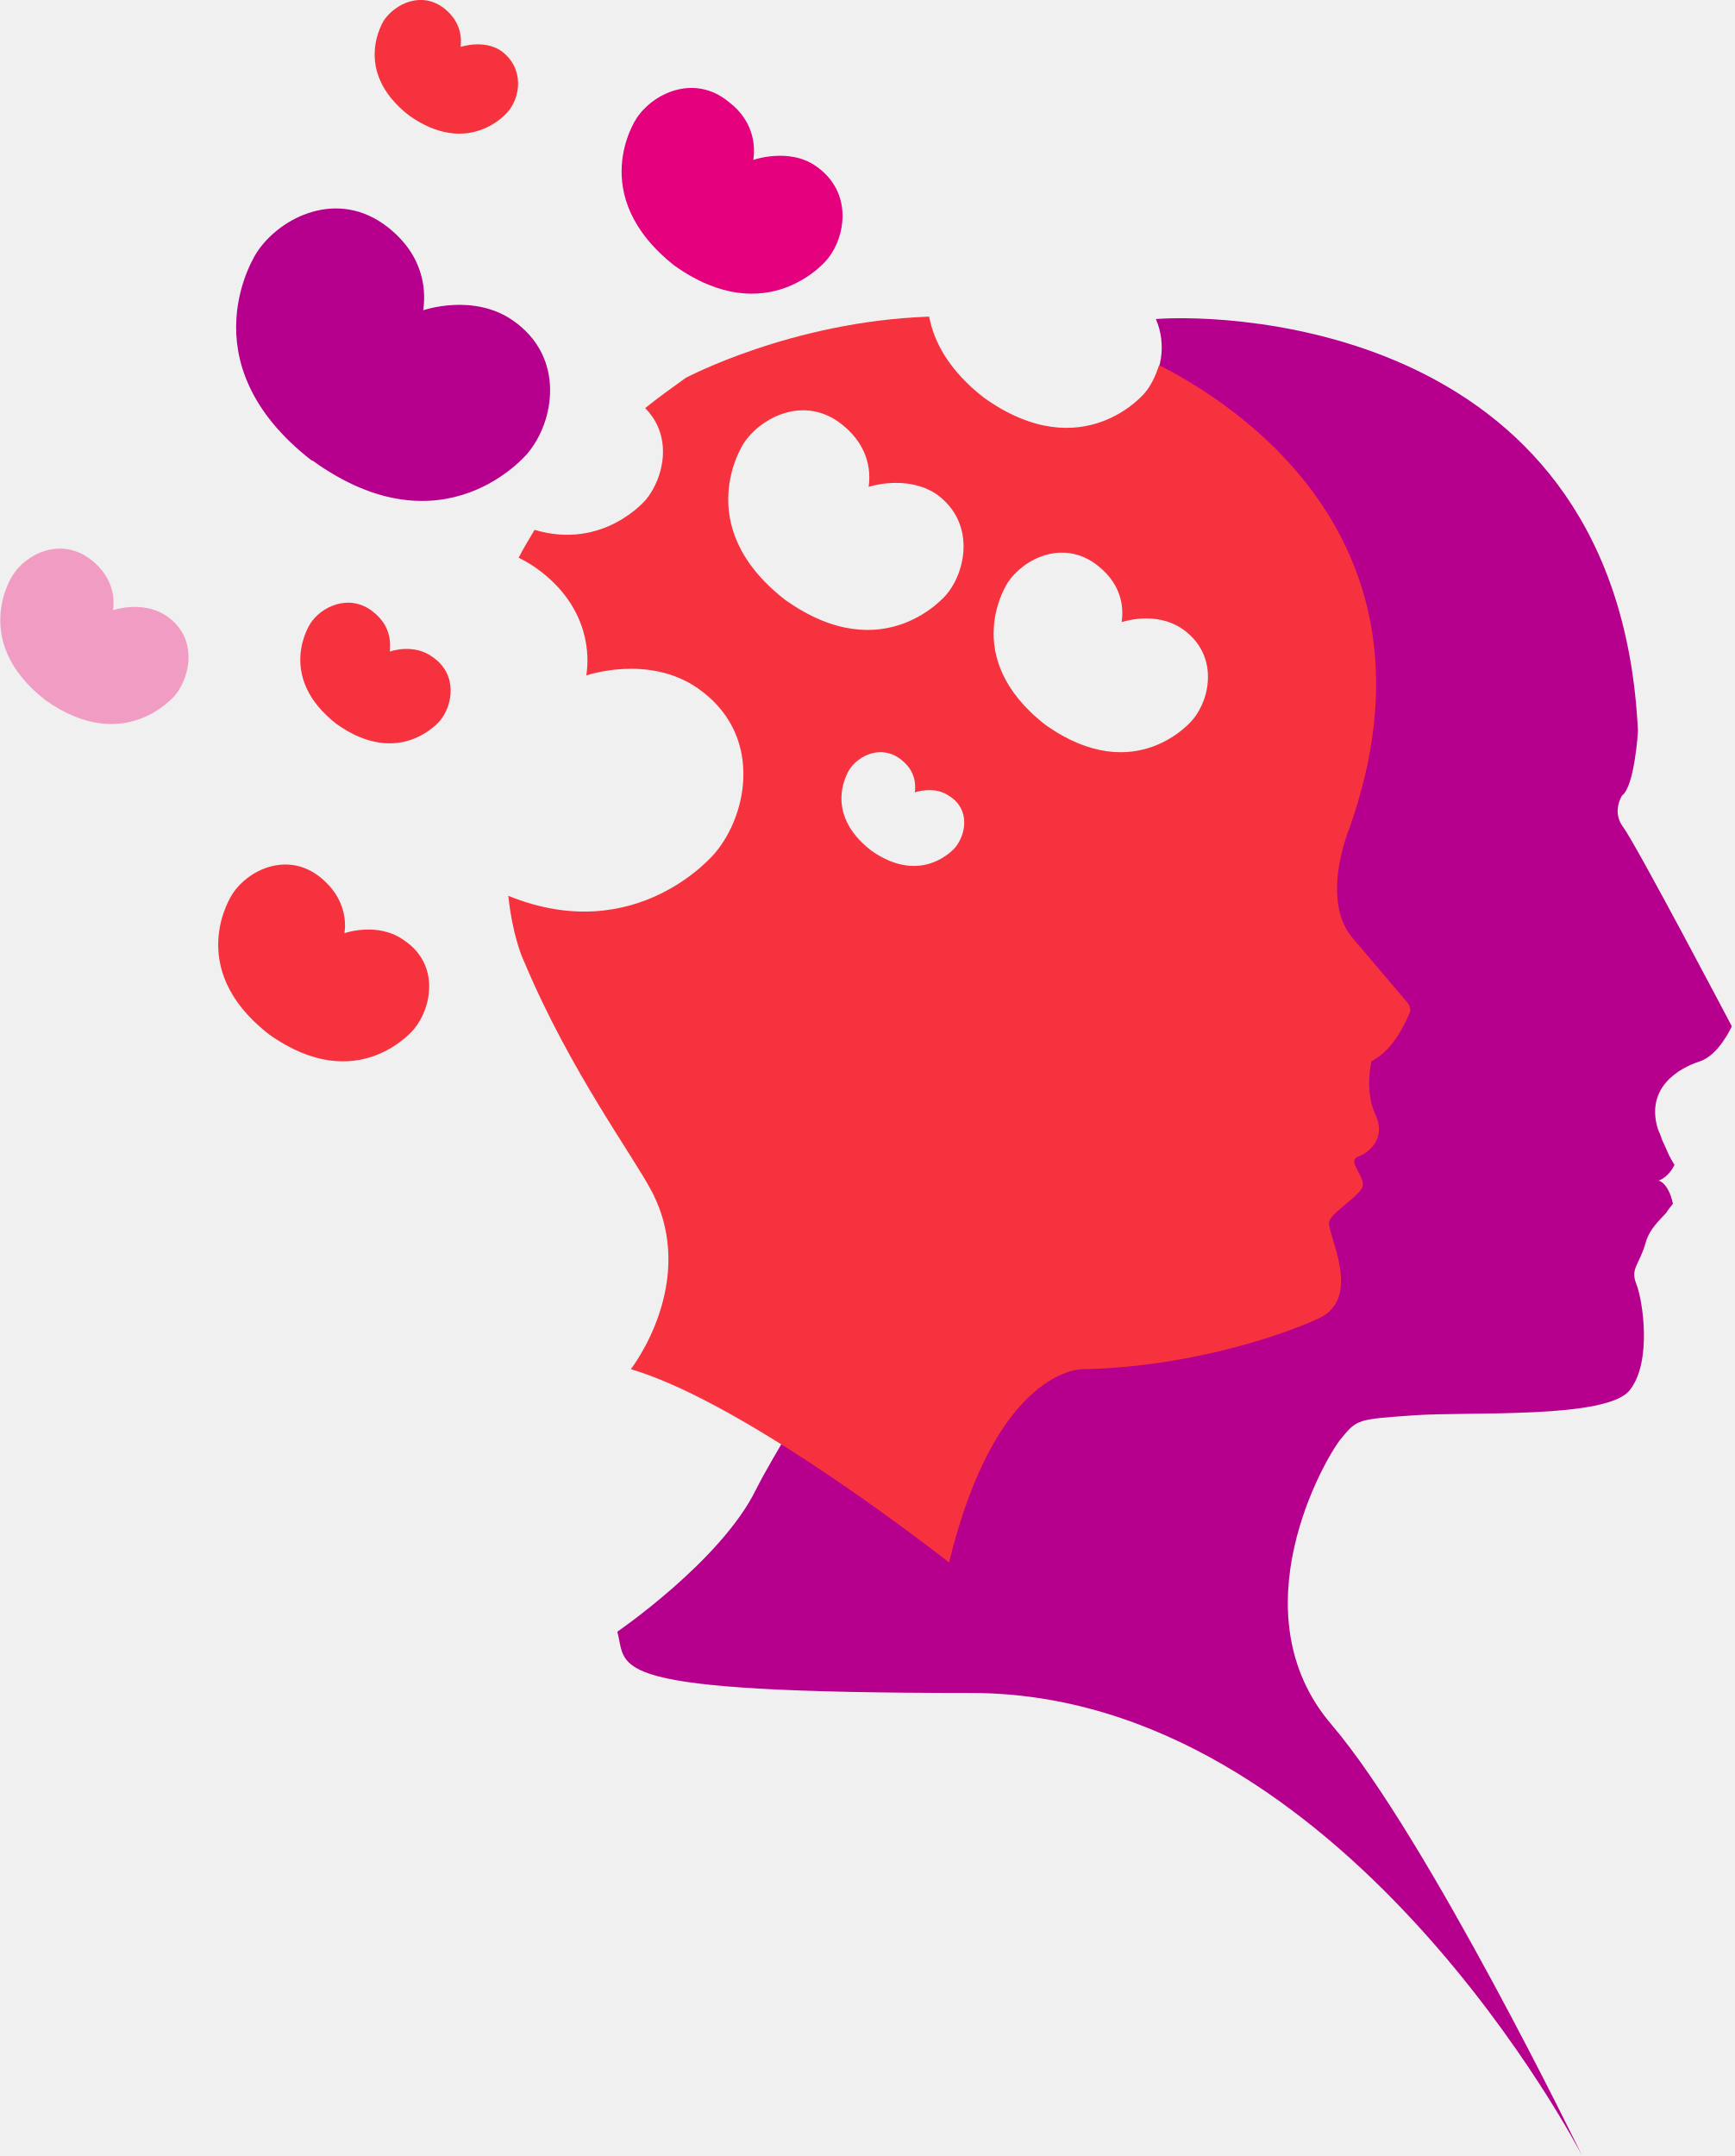
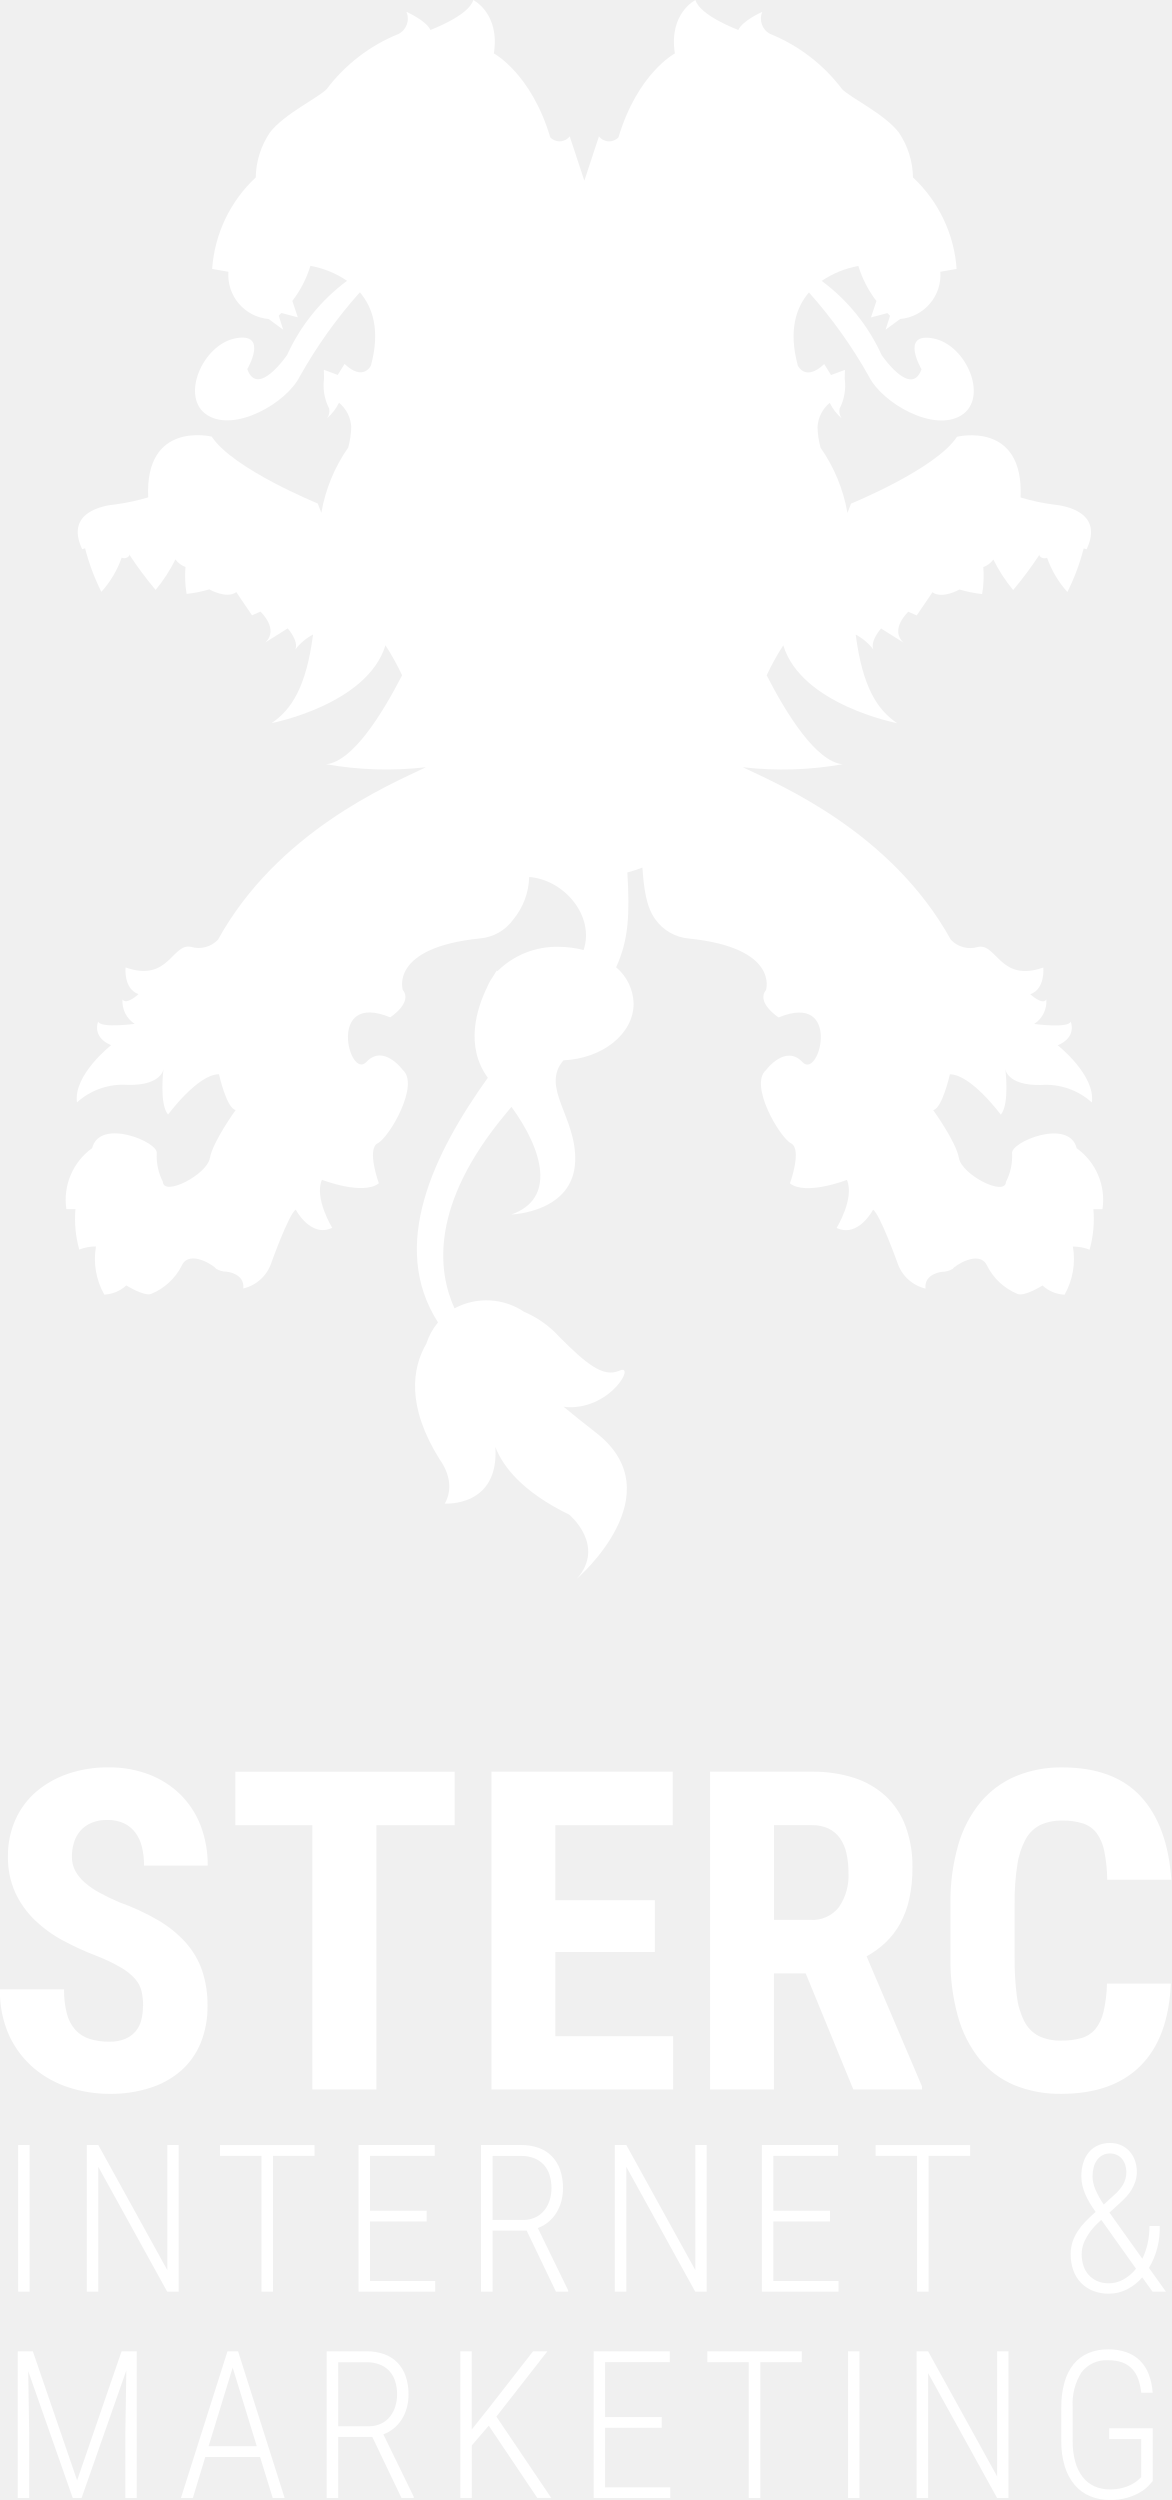
- <svg xmlns="http://www.w3.org/2000/svg" version="1.1" id="Laag_1" x="0px" y="0px" width="218px" height="271px" viewBox="0 0 218 271" enable-background="new 0 0 218 271" xml:space="preserve">
-   <g>
-     <path fill="#B6008D" d="M203.9,100c1.6-1.2,2-8.1,2-8.1c-2.4-51-51.2-52.5-60.6-51.8c1.4,3.2,0.7,6.9-1.2,9.1   c0,0-8.2,10.6-20.7,1.7l-0.6-0.4c-2-1.6-2.8-3.7-3.9-5.2c-5.8,2-10,2.7-14,5.5c0.4,0.2,2,1.2,2.4,1.5c3.6,2.9,3.1,3.6,2.8,5.1   c0,0,5.8-0.1,9.6,2.5c5,3.4,4.1,11.3,1.5,14.3c0,0-5.6,15.4-18,6.6L98.5,79c-3.7-2.9-8.2-5.3-9.1-8c-0.8,1.5,1-1.1,0.4,0.5   c-0.1,0.9-2.1,4.1-2.7,12.5c0.1,0,1.7,0,1.8,0c8,5.5,6.3,18.8,2.2,23.8c0.5,1.6-0.6,2.4,0.1,4c4.8,15.8,12.5,29.2,15.1,33.9   c7.7,13.7-6.9,32.7-11.3,41.6c-4.4,8.9-17.4,17.8-17.4,17.8c1.3,4.7-2.4,7.7,44.5,7.7c46.9,0,76.8,58.2,76.8,58.2   s-19.4-40-31.5-54.2c-12.1-14.1-0.8-33.6,1.2-36c2-2.4,2-2.4,9.1-2.9c7.1-0.5,24.4,0.5,27.2-3.2c2.8-3.6,1.6-11.3,0.8-13.3   c-0.8-2,0.4-2.4,1.2-5.3c0.5-1.7,1.8-2.8,2.6-3.7c0-0.1,0.1-0.1,0.1-0.2c0.3-0.4,0.7-0.9,0.7-0.9c-0.6-2.7-1.8-2.9-1.8-2.9   c1.3-0.5,1.9-1.8,2-2l0,0c0,0-0.1-0.1-0.2-0.3c-0.1-0.2-0.3-0.5-0.5-0.9c-0.2-0.5-0.5-1.1-0.9-2c0,0,0,0,0,0l0,0   c-0.1-0.4-0.3-0.8-0.5-1.3c-1.6-5.3,2.8-7.7,5.3-8.5c2.4-0.8,4-4.4,4-4.4s-12.1-23-13.7-25.1C202.6,102,203.9,100,203.9,100   L203.9,100z M122.5,107.4c0,0-4.6,7.3-11.1,2.7l-3.5-1c-6.3-4.9-3.8-13.8-3.8-13.8c1.1-1.7,5.5-5,8-3c1.9,1.5,4.3,3,4.2,3.8   c0,0,3.3,1.7,5.2,3C124.2,100.8,123.9,105.8,122.5,107.4L122.5,107.4z M159.6,103.6c0,0-17.1-1-28.5-9.1l-4.8-3   c-11-8.6-0.6-21.3-0.6-21.3c2-3,10.3-3.4,14.5,0c3.3,2.6,3.4,4.7,3.2,6.1c0,0,4.2-1.2,7.6,1.1C155.5,80.5,161.9,100.8,159.6,103.6   L159.6,103.6z" />
-     <path fill="#E5007E" d="M94.7,20.1c0.2-1.4,0.3-4.7-3.1-7.3C87.2,9.2,82,11.8,80,14.9c0,0-6.5,9.6,4.8,18.5l0,0   c11.7,8.3,19.1-0.7,19.1-0.7c2.4-2.8,3.4-8.5-1.3-11.8C99.2,18.5,94.7,20.1,94.7,20.1L94.7,20.1z" />
-     <path fill="#F7323F" d="M57.9,5.9c0.1-0.9,0.2-3-2-4.8c-2.9-2.3-6.2-0.6-7.6,1.4c0,0-4.2,6.3,3.1,12l0,0c7.6,5.4,12.4-0.4,12.4-0.4   c1.6-1.8,2.2-5.5-0.8-7.7C60.8,4.9,57.9,5.9,57.9,5.9L57.9,5.9z" />
-     <path fill="#B6008D" d="M53.2,39c0.3-2,0.4-6.6-4.4-10.4c-6.3-5-13.6-1.3-16.5,3.1c0,0-9.2,13.7,6.9,26.2l0.1,0   C55.8,69.8,66.3,57,66.3,57c3.4-4,4.8-12.1-1.8-16.7C59.5,36.8,53.2,39,53.2,39L53.2,39z" />
-     <path fill="#F19DC3" d="M14.2,76.7c0.2-1.2,0.2-4-2.7-6.3c-3.8-3-8.2-0.8-9.9,1.9c0,0-5.5,8.2,4.1,15.7l0,0   c10,7.1,16.3-0.6,16.3-0.6c2-2.4,2.9-7.3-1.1-10C17.9,75.4,14.2,76.7,14.2,76.7L14.2,76.7z" />
-     <path fill="#F7323F" d="M49,81.9c0.1-1,0.2-3.2-2.1-5c-3-2.4-6.6-0.6-7.9,1.5c0,0-4.4,6.6,3.3,12.6l0,0c8,5.7,13-0.4,13-0.4   c1.6-1.9,2.3-5.8-0.9-8C52,80.8,49,81.9,49,81.9L49,81.9z" />
-     <path fill="#F7323F" d="M43.3,117.3c0.2-1.3,0.2-4.4-3-7c-4.2-3.4-9.2-0.9-11.1,2.1c0,0-6.2,9.2,4.6,17.6l0,0   c11.2,8,18.2-0.6,18.2-0.6c2.3-2.7,3.3-8.2-1.2-11.2C47.5,115.8,43.3,117.3,43.3,117.3L43.3,117.3z" />
-     <path fill="#F7323F" d="M177.2,126.5l-0.1-0.2l-0.2-0.3l-6.7-7.9c-4.4-4.8-0.6-13.9-0.6-13.9c13.1-36.9-15.4-54-23.9-58.3   c-0.4,1.3-1,2.5-1.7,3.4c0,0-7.8,9.6-20.3,0.7l0,0c-4.5-3.5-6.3-7.1-6.9-10.2c-17.3,0.6-30.6,7.7-30.6,7.7   c-1.8,1.3-3.5,2.5-5.1,3.8c3.5,3.5,2.4,8.7,0.1,11.5c0,0-5.3,6.4-14,3.8c-0.7,1.2-1.4,2.3-2,3.5c1,0.5,2,1.1,3,1.9   c5.9,4.7,5.9,10.5,5.5,12.9c0,0,7.8-2.7,14,1.6c8.2,5.7,6.4,15.7,2.2,20.7c0,0-9.8,12-26,5.4c0.5,4.8,1.7,7.7,2,8.3   c5.7,13.6,13.7,24.4,16,28.8c6,11.4-2.6,22.4-2.6,22.4c14.7,4.3,40,24.3,40,24.3c6-24.6,16.8-24.3,16.8-24.3   c12-0.2,23.5-3.6,29.5-6.3c6-2.6,1-11,1.5-12.3c0.5-1.3,3.9-3.2,4.2-4.4c0.3-1.2-2-3.2-0.6-3.7c1.4-0.5,3.6-2.3,2.2-5.3   c-1.4-3-0.5-6.7-0.5-6.7c2.6-1.3,4.2-4.6,4.8-6.1c0-0.1,0.1-0.2,0.1-0.3C177.2,126.7,177.2,126.5,177.2,126.5L177.2,126.5z    M119,74.7c0,0-7.8,9.6-20.3,0.7l0,0c-12.1-9.4-5.2-19.7-5.2-19.7c2.2-3.3,7.7-6.1,12.4-2.3c3.6,2.9,3.5,6.3,3.3,7.8   c0,0,4.7-1.6,8.5,0.9C122.6,65.6,121.5,71.7,119,74.7L119,74.7z M120.1,106.5c0,0-4.1,5-10.6,0.4l0,0c-6.3-4.9-2.7-10.2-2.7-10.2   c1.1-1.7,4-3.2,6.5-1.2c1.9,1.5,1.8,3.3,1.7,4.1c0,0,2.5-0.9,4.4,0.5C122,101.8,121.4,104.9,120.1,106.5L120.1,106.5z M149.9,90.5   c0,0-7.1,8.7-18.5,0.6l0,0c-11-8.6-4.7-17.9-4.7-17.9c2-3,7-5.5,11.3-2.1c3.3,2.6,3.2,5.7,3,7.1c0,0,4.3-1.5,7.7,0.9   C153.2,82.3,152.2,87.8,149.9,90.5L149.9,90.5z" />
-   </g>
+ <svg xmlns="http://www.w3.org/2000/svg" width="108" height="230.5" viewBox="0 0 108 230.5">
+   <defs>
+     <style>
+       .cls-1 {
+         fill: #fff;
+         fill-rule: evenodd;
+       }
+     </style>
+   </defs>
+   <path class="cls-1" d="M233.764,140.357c3.252,0.229,6.1,3.616,5.042,6.74a8.947,8.947,0,0,0-2.281-.3,7.748,7.748,0,0,0-5.651,2.235c-0.04-.018-0.081-0.034-0.081-0.034s-0.158.234-.4,0.638a4.755,4.755,0,0,0-.486.894c-0.952,1.952-2.059,5.422.07,8.339-4.984,6.97-9.131,15.493-4.592,22.553a5.882,5.882,0,0,0-1.074,1.953c-1.313,2.265-1.855,5.765,1.235,10.7,0,0,1.625,2.042.461,4.054,0,0,5.031.364,4.664-5.218,0.689,1.78,2.46,4.122,6.815,6.243,0,0,3.407,2.836.707,5.9,0,0,9.057-7.789,1.764-13.455-1.164-.9-2.147-1.693-3-2.405a3.636,3.636,0,0,0,.474.053c3.984,0.086,6.17-4.038,4.7-3.377a0.207,0.207,0,0,1-.069.027c-1.455.6-2.975-.6-5.518-3.167a9.248,9.248,0,0,0-3.214-2.276,6.232,6.232,0,0,0-6.425-.325c-1.56-3.431-2.281-9.544,4.731-17.95,0.182-.217.345-0.418,0.52-0.628,2.926,4.012,4.131,8.488-.016,9.925,0,0,5.721-.17,5.892-4.9,0.145-4.091-3.225-6.794-1.082-9.313,3.6-.165,6.47-2.438,6.47-5.225a4.531,4.531,0,0,0-1.613-3.356c1.157-2.538,1.26-4.851,1.037-8.738a12.911,12.911,0,0,0,1.386-.457c0.131,1.838.326,3.612,1.208,4.8a4.221,4.221,0,0,0,3.039,1.742c8.407,0.853,7.149,4.749,7.149,4.749-0.948,1.162,1.16,2.53,1.16,2.53,5.878-2.423,3.776,5.8,2.2,4.117s-3.361.737-3.361,0.737c-1.578,1.366,1.258,6.217,2.308,6.752s-0.1,3.694-.1,3.694c1.467,1.153,5.252-.322,5.252-0.322,0.735,1.69-.95,4.429-0.95,4.429,2,0.949,3.364-1.683,3.364-1.683,0.637,0.421,2.24,4.885,2.24,4.885a3.6,3.6,0,0,0,2.591,2.39c-0.142-1.406,1.54-1.547,1.54-1.547a1.889,1.889,0,0,0,.984-0.279c0.068-.21,2.453-1.826,3.154-0.282a5.482,5.482,0,0,0,2.8,2.6c0.629,0.281,2.313-.775,2.313-0.775a3.22,3.22,0,0,0,2.032.849,6.7,6.7,0,0,0,.766-4.44,4.09,4.09,0,0,1,1.54.288,10.41,10.41,0,0,0,.352-3.731h0.838a5.865,5.865,0,0,0-2.379-5.624c-0.7-2.814-6.163-.561-5.955.492a5.155,5.155,0,0,1-.561,2.6c-0.065,1.412-4.057-.627-4.338-2.176s-2.38-4.43-2.38-4.43c0.838-.14,1.543-3.3,1.543-3.3,1.953,0,4.694,3.721,4.694,3.721,0.834-.981.416-4.216,0.416-4.216s0.139,1.545,3.288,1.479a6.307,6.307,0,0,1,4.693,1.613c0.347-2.53-3.148-5.273-3.148-5.273,1.824-.772,1.193-2.181,1.193-2.181-0.209.636-3.366,0.215-3.366,0.215a2.473,2.473,0,0,0,1.125-2.255c-0.353.565-1.479-.486-1.479-0.486,1.405-.5,1.195-2.462,1.195-2.462-3.99,1.406-4.275-2.258-6.023-1.9a2.451,2.451,0,0,1-2.5-.663C267.2,136.25,257,131.916,253.528,130.262v-0.019a31.673,31.673,0,0,0,9.16-.279c-2.433-.238-5.152-4.592-7-8.2A22.731,22.731,0,0,1,257.217,119c1.677,5.486,10.5,7.176,10.5,7.176-1.816-1.22-3.193-3.312-3.822-8.171a5.051,5.051,0,0,1,1.628,1.379c-0.316-.8.711-1.938,0.711-1.938l2.064,1.3c-1.307-1.229.448-2.843,0.448-2.843l0.776,0.338c0.7-1.015,1.449-2.136,1.449-2.136,0.9,0.66,2.474-.246,2.474-0.246a0.017,0.017,0,0,1-.012-0.015,12.04,12.04,0,0,0,2.121.428,10.118,10.118,0,0,0,.107-2.483,2.031,2.031,0,0,0,.926-0.7,14.321,14.321,0,0,0,1.826,2.814,35.233,35.233,0,0,0,2.444-3.285,0.743,0.743,0,0,1-.015.133,0.6,0.6,0,0,0,.7.18,9.259,9.259,0,0,0,1.872,3.149,20.153,20.153,0,0,0,1.5-4.013c0.17,0.041.273,0.075,0.273,0.075,1.6-3.4-1.939-4.02-3.077-4.125a19.62,19.62,0,0,1-3.012-.648c0.322-7.125-5.861-5.6-5.861-5.6-1.947,2.977-9.772,6.164-9.772,6.164s-0.127.322-.33,0.858a15.018,15.018,0,0,0-2.481-6.019,7.971,7.971,0,0,1-.279-1.9,3.1,3.1,0,0,1,1.129-2.23,4.391,4.391,0,0,0,1.1,1.429,1.12,1.12,0,0,1-.194-0.888,4.7,4.7,0,0,0,.474-2.779l0.02-.8-1.283.475-0.629-1.011c-1.75,1.65-2.433.137-2.433,0.137-0.88-3.247-.158-5.365,1.025-6.743a43.756,43.756,0,0,1,5.542,7.77c1.229,2.433,5.955,5.158,8.51,3.56s0.47-6.526-2.607-7.092-1.065,2.845-1.065,2.845c-0.968,2.7-3.681-1.317-3.681-1.317a17.557,17.557,0,0,0-5.521-6.828,8.757,8.757,0,0,1,3.379-1.377,10.245,10.245,0,0,0,1.664,3.231l-0.5,1.513,1.51-.4,0.247,0.25L266.649,89.9l1.337-.986a4.078,4.078,0,0,0,3.714-4.355l1.5-.265a12.746,12.746,0,0,0-4.021-8.433,7.643,7.643,0,0,0-1.3-4.137c-1.309-1.72-4.547-3.25-5.25-4.019a15.659,15.659,0,0,0-6.617-5.075,1.579,1.579,0,0,1-.725-2.039s-1.836.805-2.212,1.673c0,0-3.551-1.321-3.952-2.762,0,0-2.481,1.219-1.9,4.923,0,0-3.44,1.835-5.2,7.738a1.182,1.182,0,0,1-1.8-.092l-1.347,4.09-1.348-4.09a1.181,1.181,0,0,1-1.794.092c-1.756-5.9-5.2-7.738-5.2-7.738,0.581-3.7-1.9-4.923-1.9-4.923-0.4,1.441-3.953,2.762-3.953,2.762-0.376-.868-2.212-1.673-2.212-1.673a1.579,1.579,0,0,1-.725,2.039,15.638,15.638,0,0,0-6.615,5.075c-0.706.768-3.942,2.3-5.25,4.019a7.64,7.64,0,0,0-1.3,4.137,12.748,12.748,0,0,0-4.02,8.433l1.5,0.265a4.078,4.078,0,0,0,3.714,4.355l1.336,0.986L210.7,88.606l0.247-.25,1.509,0.4-0.5-1.513a10.221,10.221,0,0,0,1.664-3.231,8.763,8.763,0,0,1,3.379,1.377,17.53,17.53,0,0,0-5.521,6.828s-2.713,4.012-3.679,1.317c0,0,2-3.412-1.068-2.845s-5.162,5.494-2.607,7.092,7.282-1.127,8.51-3.56a43.769,43.769,0,0,1,5.544-7.77c1.182,1.378,1.9,3.5,1.023,6.743,0,0-.681,1.513-2.432-0.137l-0.629,1.011-1.281-.475,0.018,0.8a4.679,4.679,0,0,0,.473,2.779,1.115,1.115,0,0,1-.194.888,4.391,4.391,0,0,0,1.1-1.429,3.109,3.109,0,0,1,1.13,2.23,8.125,8.125,0,0,1-.279,1.9,14.975,14.975,0,0,0-2.481,6.019c-0.205-.536-0.331-0.858-0.331-0.858s-7.825-3.187-9.772-6.164c0,0-6.184-1.52-5.86,5.6a19.674,19.674,0,0,1-3.013.648c-1.138.1-4.675,0.727-3.077,4.125,0,0,.1-0.034.272-0.075a20.164,20.164,0,0,0,1.5,4.013,9.246,9.246,0,0,0,1.871-3.149,0.6,0.6,0,0,0,.7-0.18,0.993,0.993,0,0,1-.014-0.133,35.224,35.224,0,0,0,2.445,3.285,14.371,14.371,0,0,0,1.826-2.814,2.035,2.035,0,0,0,.927.7,10.027,10.027,0,0,0,.105,2.483,11.984,11.984,0,0,0,2.119-.428,0.017,0.017,0,0,1-.01.015s1.569,0.906,2.475.246c0,0,.748,1.121,1.448,2.136l0.775-.338s1.756,1.614.45,2.843l2.063-1.3s1.027,1.14.711,1.938A5.046,5.046,0,0,1,213.864,118c-0.629,4.859-2.007,6.951-3.825,8.171,0,0,8.823-1.69,10.5-7.176a22.973,22.973,0,0,1,1.534,2.767c-1.853,3.607-4.571,7.961-7,8.2a31.664,31.664,0,0,0,9.159.279v0.019c-3.469,1.654-13.673,5.988-19.131,15.875a2.452,2.452,0,0,1-2.5.663c-1.75-.355-2.033,3.309-6.023,1.9,0,0-.212,1.967,1.193,2.462,0,0-1.125,1.051-1.478.486a2.473,2.473,0,0,0,1.125,2.255s-3.157.421-3.366-.215c0,0-.631,1.409,1.194,2.181,0,0-3.5,2.743-3.15,5.273a6.308,6.308,0,0,1,4.694-1.613c3.149,0.066,3.288-1.479,3.288-1.479s-0.42,3.235.417,4.216c0,0,2.74-3.721,4.693-3.721,0,0,.7,3.161,1.543,3.3,0,0-2.1,2.885-2.38,4.43s-4.273,3.588-4.338,2.176a5.144,5.144,0,0,1-.561-2.6c0.206-1.053-5.255-3.306-5.955-.492a5.87,5.87,0,0,0-2.379,5.624h0.839a10.4,10.4,0,0,0,.351,3.731,4.09,4.09,0,0,1,1.54-.288,6.7,6.7,0,0,0,.768,4.44,3.219,3.219,0,0,0,2.03-.849s1.683,1.056,2.313.775a5.5,5.5,0,0,0,2.8-2.6c0.7-1.544,3.084.072,3.152,0.282a1.883,1.883,0,0,0,.982.279s1.683,0.141,1.541,1.547a3.6,3.6,0,0,0,2.592-2.39s1.6-4.464,2.24-4.885c0,0,1.364,2.632,3.365,1.683,0,0-1.683-2.739-.949-4.429,0,0,3.783,1.475,5.248.322,0,0-1.154-3.164-.1-3.694s3.886-5.386,2.307-6.752c0,0-1.78-2.43-3.36-.737s-3.677-6.54,2.2-4.117c0,0,2.109-1.368,1.159-2.53,0,0-1.256-3.9,7.149-4.749a4.223,4.223,0,0,0,3.04-1.742,6.432,6.432,0,0,0,1.466-3.916ZM187.728,270.793h-1.054V257.27h1.054v13.523Zm13.743,0h-1.054l-6.355-11.517v11.517H193V257.269h1.063l6.364,11.536V257.269h1.045v13.524ZM214,258.273h-3.829v12.52h-1.064v-12.52h-3.82v-1H214v1Zm10.34,6.046h-5.226v5.489h6.012v0.985H218.06V257.269h7.021v1h-5.966v5.062h5.226v0.984Zm9.22,0.845h-3.145v5.629h-1.064V257.27h3.691a4.719,4.719,0,0,1,1.614.26,3.214,3.214,0,0,1,1.216.766,3.4,3.4,0,0,1,.768,1.249,5.015,5.015,0,0,1,.269,1.71,4.561,4.561,0,0,1-.167,1.253,3.9,3.9,0,0,1-.472,1.059,3.443,3.443,0,0,1-.736.822,3.2,3.2,0,0,1-.948.534l2.8,5.748v0.122h-1.128Zm-3.145-.984h2.812a2.572,2.572,0,0,0,1.142-.242,2.348,2.348,0,0,0,.819-0.645,2.862,2.862,0,0,0,.49-0.934,3.654,3.654,0,0,0,.167-1.1,3.957,3.957,0,0,0-.181-1.24,2.5,2.5,0,0,0-.536-0.938,2.365,2.365,0,0,0-.879-0.595,3.24,3.24,0,0,0-1.207-.209h-2.627v5.907Zm19.735,6.613H249.1l-6.355-11.517v11.517h-1.063V257.269h1.063l6.365,11.536V257.269h1.044v13.524Zm11.377-6.474H256.3v5.489h6.013v0.985h-7.067V257.269h7.021v1H256.3v5.062h5.226v0.984Zm12.919-6.046h-3.83v12.52h-1.063v-12.52h-3.82v-1h8.713v1Zm11.568,5.164c-0.2-.291-0.389-0.573-0.552-0.846a6.263,6.263,0,0,1-.41-0.807,5.053,5.053,0,0,1-.259-0.8,3.6,3.6,0,0,1-.093-0.817,4.133,4.133,0,0,1,.186-1.286,2.749,2.749,0,0,1,.529-0.972,2.34,2.34,0,0,1,.839-0.612,2.7,2.7,0,0,1,1.092-.214,2.418,2.418,0,0,1,1.039.214,2.358,2.358,0,0,1,.777.575,2.489,2.489,0,0,1,.487.846,3.11,3.11,0,0,1,.167,1.021,2.84,2.84,0,0,1-.13.869,3.694,3.694,0,0,1-.339.757,3.916,3.916,0,0,1-.484.655q-0.277.3-.564,0.561l-1.009.92,3.034,4.254a6.419,6.419,0,0,0,.482-1.384,7.329,7.329,0,0,0,.175-1.634h0.944a7.046,7.046,0,0,1-.99,3.863l1.563,2.192H291.26l-0.944-1.319a4.556,4.556,0,0,1-1.406,1.106,3.668,3.668,0,0,1-1.665.4,3.906,3.906,0,0,1-1.476-.265,3.151,3.151,0,0,1-1.11-.743,3.264,3.264,0,0,1-.7-1.147,4.305,4.305,0,0,1-.243-1.486,3.6,3.6,0,0,1,.169-1.129,4.363,4.363,0,0,1,.469-0.976,5.961,5.961,0,0,1,.706-0.886c0.274-.285.57-0.567,0.885-0.845Zm1.23,6.584a2.737,2.737,0,0,0,1.335-.352,3.952,3.952,0,0,0,1.163-.994l-3.117-4.384-0.093-.111-0.333.306a6.132,6.132,0,0,0-.777.906,5.01,5.01,0,0,0-.444.78,2.628,2.628,0,0,0-.2.65,3.34,3.34,0,0,0-.047.516,3.406,3.406,0,0,0,.152,1.026,2.383,2.383,0,0,0,.468.854,2.29,2.29,0,0,0,.786.586,2.633,2.633,0,0,0,1.11.217m-1.517-9.89a3.213,3.213,0,0,0,.272,1.254,7.914,7.914,0,0,0,.765,1.374l0.971-.892a4.065,4.065,0,0,0,.8-0.933,2.245,2.245,0,0,0,.311-1.194,2.1,2.1,0,0,0-.1-0.631,1.686,1.686,0,0,0-.287-0.544,1.361,1.361,0,0,0-.472-0.375,1.443,1.443,0,0,0-.65-0.14,1.421,1.421,0,0,0-.7.167,1.529,1.529,0,0,0-.5.451,2.037,2.037,0,0,0-.305.664,3.064,3.064,0,0,0-.1.8m-97.706,16.16,4.08,11.9,4.1-11.9h1.4v13.523h-1.055v-5.879l0.093-5.879-4.125,11.758h-0.815l-4.106-11.7,0.092,5.823v5.879h-1.055V276.291h1.4Zm20.949,9.743h-5.05l-1.147,3.779h-1.1l4.291-13.522h0.98l4.292,13.522h-1.1Zm-4.745-.994h4.44l-2.22-7.253Zm15.093-.855h-3.144v5.629h-1.064V276.291H218.8a4.719,4.719,0,0,1,1.614.26,3.214,3.214,0,0,1,1.216.766,3.4,3.4,0,0,1,.768,1.249,5.048,5.048,0,0,1,.268,1.71,4.6,4.6,0,0,1-.166,1.253,3.966,3.966,0,0,1-.472,1.06,3.458,3.458,0,0,1-.736.821,3.217,3.217,0,0,1-.948.534l2.8,5.749v0.121h-1.128Zm-3.144-.984h2.812a2.575,2.575,0,0,0,1.142-.242,2.337,2.337,0,0,0,.819-0.645,2.852,2.852,0,0,0,.49-0.934,3.654,3.654,0,0,0,.167-1.1,3.968,3.968,0,0,0-.181-1.241,2.507,2.507,0,0,0-.536-0.937,2.359,2.359,0,0,0-.879-0.594,3.219,3.219,0,0,0-1.207-.21h-2.627V283.2Zm13.882-.056-1.563,1.821v4.847H227.44V276.292h1.054V283.5l1.48-1.857,4.171-5.349h1.322l-4.7,6.017,5.06,7.5h-1.286Zm15.952,0.195h-5.226v5.49H246.8v0.983h-7.066V276.291h7.021v1h-5.967v5.062h5.226v0.984Zm12.92-6.046H255.1v12.52h-1.064v-12.52h-3.82v-1h8.713v1Zm5.308,12.52h-1.055V276.291h1.055v13.523Zm13.743,0h-1.054L270.571,278.3v11.516h-1.063V276.291h1.063l6.364,11.535V276.291h1.045v13.522Zm13.3-1.569a5.618,5.618,0,0,1-.453.5,3.724,3.724,0,0,1-.771.575,5.171,5.171,0,0,1-1.153.477,5.563,5.563,0,0,1-1.573.2,4.67,4.67,0,0,1-1.834-.351,3.739,3.739,0,0,1-1.415-1.033,4.863,4.863,0,0,1-.913-1.7,7.756,7.756,0,0,1-.324-2.354v-3.1a8.27,8.27,0,0,1,.294-2.312,4.625,4.625,0,0,1,.844-1.677,3.532,3.532,0,0,1,1.36-1.017,4.624,4.624,0,0,1,1.831-.344,4.907,4.907,0,0,1,1.689.269,3.408,3.408,0,0,1,1.25.781,3.574,3.574,0,0,1,.8,1.259,5.688,5.688,0,0,1,.354,1.694h-1.054a5.4,5.4,0,0,0-.271-1.254,2.688,2.688,0,0,0-.564-0.947,2.365,2.365,0,0,0-.907-0.594,3.643,3.643,0,0,0-1.291-.2,2.872,2.872,0,0,0-2.464,1.1,5.356,5.356,0,0,0-.821,3.227v3.121a6.965,6.965,0,0,0,.241,1.927,4.01,4.01,0,0,0,.685,1.392,2.87,2.87,0,0,0,1.078.851,3.417,3.417,0,0,0,1.428.288,4.455,4.455,0,0,0,1.129-.129,4.294,4.294,0,0,0,.841-0.313,3.019,3.019,0,0,0,.574-0.372c0.148-.127.262-0.229,0.342-0.309v-3.521h-2.951v-0.994h4.015v4.867Zm-93.092-43.78a6.16,6.16,0,0,0-.14-1.369,2.718,2.718,0,0,0-.592-1.136,5.2,5.2,0,0,0-1.283-1.037,15.931,15.931,0,0,0-2.213-1.066,26.246,26.246,0,0,1-3.138-1.429,11.917,11.917,0,0,1-2.625-1.9,8.562,8.562,0,0,1-1.8-2.536,7.848,7.848,0,0,1-.671-3.351,8.085,8.085,0,0,1,.681-3.351,7.364,7.364,0,0,1,1.913-2.586,8.929,8.929,0,0,1,2.926-1.658,11.212,11.212,0,0,1,3.738-.595,10.2,10.2,0,0,1,3.8.674,8.4,8.4,0,0,1,2.885,1.871,8.17,8.17,0,0,1,1.835,2.857,10.084,10.084,0,0,1,.641,3.653h-5.871a7.045,7.045,0,0,0-.192-1.7,3.64,3.64,0,0,0-.6-1.328,2.817,2.817,0,0,0-1.051-.867,3.518,3.518,0,0,0-1.543-.311,3.656,3.656,0,0,0-1.454.262,2.781,2.781,0,0,0-1.012.714,2.939,2.939,0,0,0-.6,1.077,4.3,4.3,0,0,0-.2,1.327,2.752,2.752,0,0,0,.309,1.309,3.954,3.954,0,0,0,.883,1.086,7.523,7.523,0,0,0,1.383.946q0.81,0.442,1.794.865a21.2,21.2,0,0,1,3.567,1.65,10.687,10.687,0,0,1,2.545,2.053,7.624,7.624,0,0,1,1.523,2.585,9.88,9.88,0,0,1,.5,3.251,8.852,8.852,0,0,1-.633,3.441,6.9,6.9,0,0,1-1.8,2.546A8.071,8.071,0,0,1,198.848,252a11.787,11.787,0,0,1-3.748.554,12.247,12.247,0,0,1-3.7-.572,9.479,9.479,0,0,1-3.235-1.762,8.831,8.831,0,0,1-2.3-3,9.843,9.843,0,0,1-.871-4.306h5.912a8.407,8.407,0,0,0,.261,2.253,3.612,3.612,0,0,0,.791,1.5,3.014,3.014,0,0,0,1.313.823,5.923,5.923,0,0,0,1.824.253,3.622,3.622,0,0,0,1.432-.253,2.54,2.54,0,0,0,.962-0.684,2.578,2.578,0,0,0,.532-1.036,5.071,5.071,0,0,0,.16-1.307m28.738-16.682h-7.215v24.369H213.8V227.782H206.7v-4.931h20.22v4.931Zm18.458,11.691H236.2v7.768h10.862v4.91H230.311v-29.3h16.714v4.931H236.2V234.7h9.179v4.769Zm13.908,1.973h-2.926v10.705h-5.892v-29.3h9.4a12.325,12.325,0,0,1,3.9.573,7.882,7.882,0,0,1,2.907,1.69,7.333,7.333,0,0,1,1.823,2.768,10.667,10.667,0,0,1,.63,3.824,12.95,12.95,0,0,1-.289,2.867,8.68,8.68,0,0,1-.842,2.275,7.187,7.187,0,0,1-1.332,1.739,8.481,8.481,0,0,1-1.764,1.288l5.109,11.994v0.282h-6.332Zm-2.926-4.931h3.345a3.09,3.09,0,0,0,2.646-1.178,5.119,5.119,0,0,0,.881-3.148,7.953,7.953,0,0,0-.189-1.821,3.918,3.918,0,0,0-.6-1.39,2.785,2.785,0,0,0-1.053-.885,3.445,3.445,0,0,0-1.524-.312h-3.505v8.734Zm36.594,5.876q-0.222,5.012-2.806,7.586t-7.294,2.576a11.035,11.035,0,0,1-4.329-.8,8.213,8.213,0,0,1-3.207-2.395,11.071,11.071,0,0,1-1.994-3.934,19.146,19.146,0,0,1-.691-5.4v-4.991a18.787,18.787,0,0,1,.711-5.413,10.9,10.9,0,0,1,2.055-3.945,8.662,8.662,0,0,1,3.246-2.405,10.836,10.836,0,0,1,4.289-.814q4.769,0,7.243,2.677T293,232.812h-5.913a14.494,14.494,0,0,0-.27-2.626,4.184,4.184,0,0,0-.711-1.68,2.6,2.6,0,0,0-1.253-.885,5.993,5.993,0,0,0-1.913-.262,4.608,4.608,0,0,0-2.015.4,3.161,3.161,0,0,0-1.352,1.3,7.108,7.108,0,0,0-.772,2.355,21.422,21.422,0,0,0-.252,3.571v5.032a26.149,26.149,0,0,0,.2,3.5,6.885,6.885,0,0,0,.7,2.363,3.138,3.138,0,0,0,1.322,1.34,4.553,4.553,0,0,0,2.085.422,6.514,6.514,0,0,0,1.853-.232,2.628,2.628,0,0,0,1.273-.814,3.947,3.947,0,0,0,.762-1.611,12.834,12.834,0,0,0,.32-2.595h5.892Z" transform="translate(-185 -59.5)" />
</svg>
